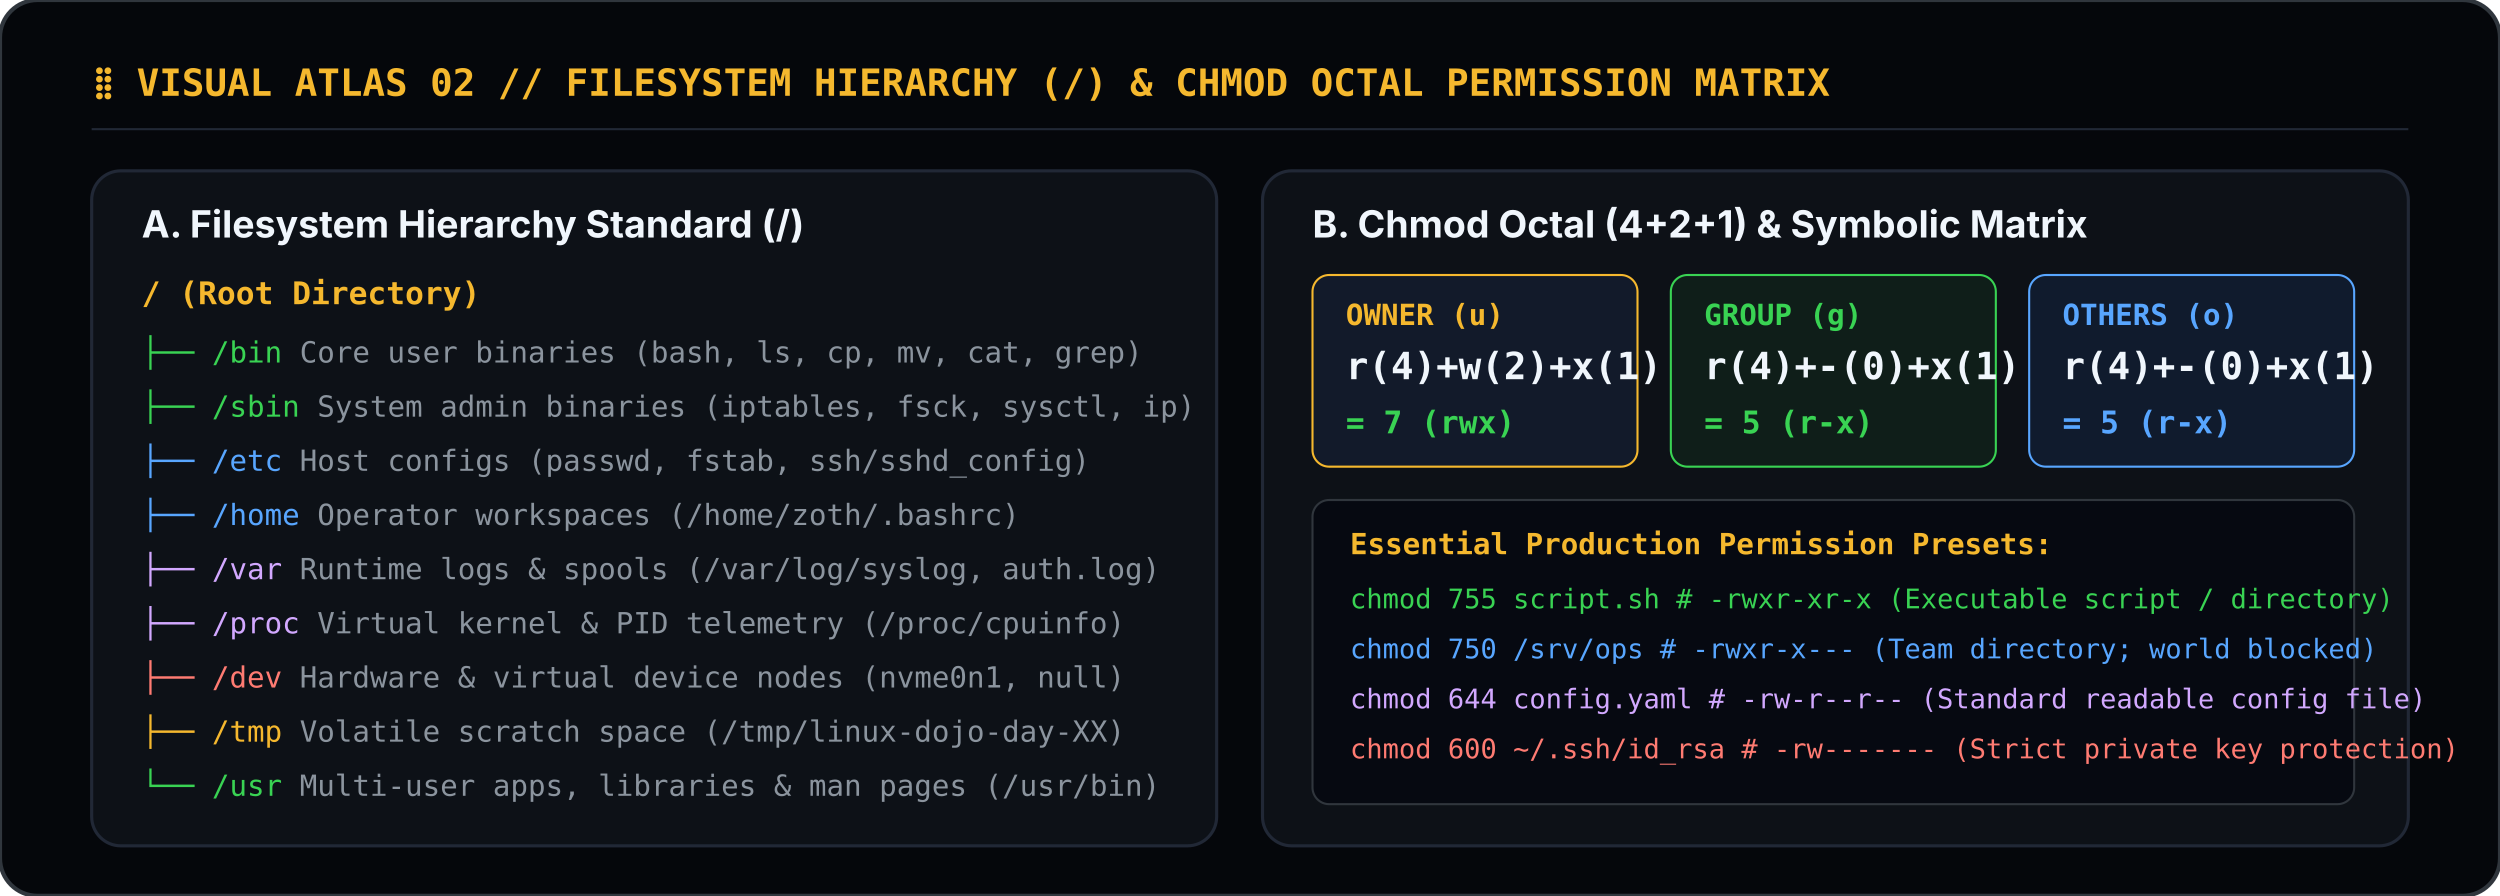
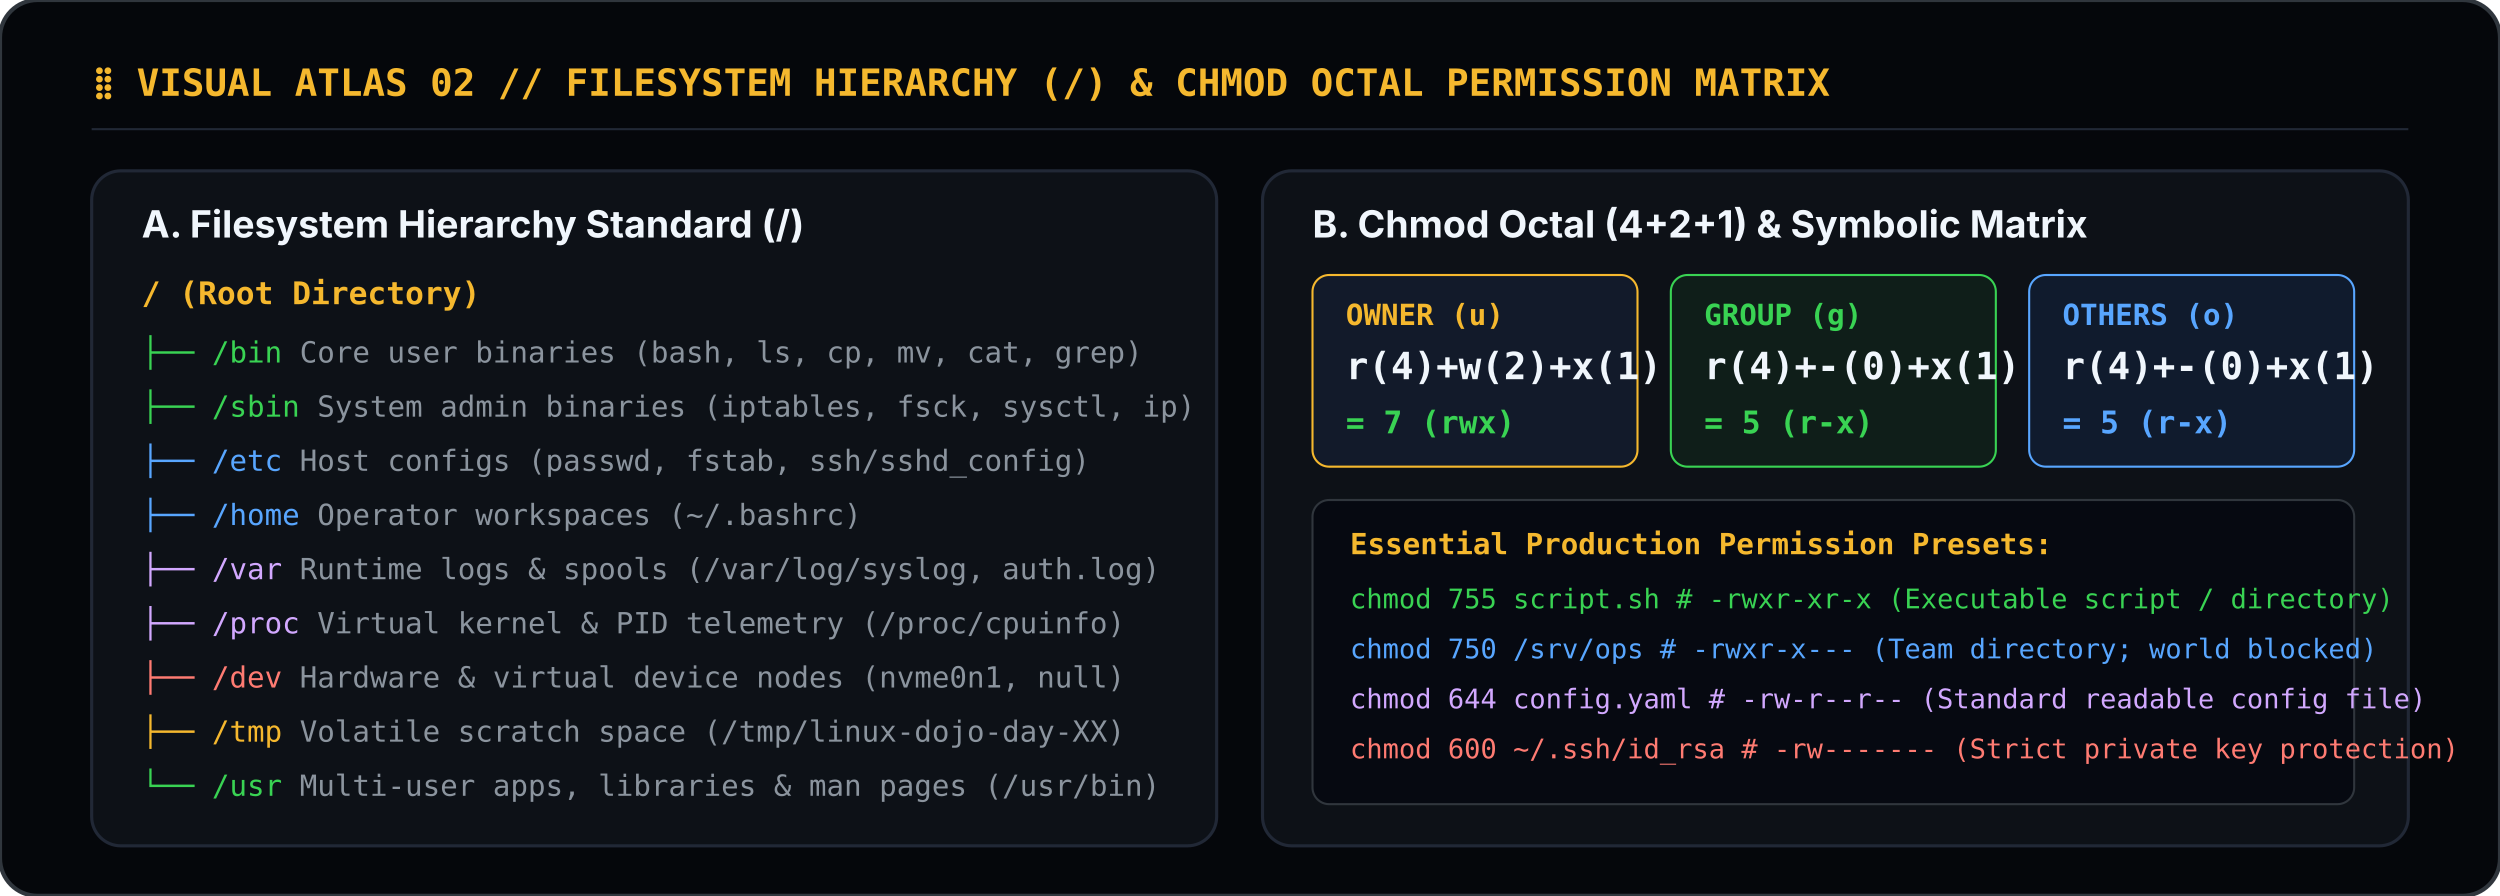
<svg xmlns="http://www.w3.org/2000/svg" viewBox="0 0 1200 430" role="img" aria-label="Linux Filesystem Hierarchy Standard (FHS) and Chmod Octal Matrix Diagram">
  <rect width="1200" height="430" rx="18" fill="#05070B" stroke="#30363D" stroke-width="2" />
  <text x="44" y="46" fill="#F5B82E" font-size="18" font-family="JetBrains Mono, monospace" font-weight="700">⣿ VISUAL ATLAS 02 // FILESYSTEM HIERARCHY (/) &amp; CHMOD OCTAL PERMISSION MATRIX</text>
  <line x1="44" y1="62" x2="1156" y2="62" stroke="#212836" stroke-width="1" />
  <rect x="44" y="82" width="540" height="324" rx="14" fill="#0D1117" stroke="#212836" stroke-width="1.5" />
  <text x="68" y="114" fill="#F0F6FC" font-size="18" font-family="Syne, Inter, sans-serif" font-weight="700">A. Filesystem Hierarchy Standard (/)</text>
  <text x="68" y="146" fill="#F5B82E" font-size="15" font-family="JetBrains Mono, monospace" font-weight="700">/ (Root Directory)</text>
  <text x="68" y="174" fill="#39D353" font-size="14" font-family="JetBrains Mono, monospace">├── /bin   <tspan fill="#8B949E">Core user binaries (bash, ls, cp, mv, cat, grep)</tspan>
  </text>
  <text x="68" y="200" fill="#39D353" font-size="14" font-family="JetBrains Mono, monospace">├── /sbin  <tspan fill="#8B949E">System admin binaries (iptables, fsck, sysctl, ip)</tspan>
  </text>
  <text x="68" y="226" fill="#58A6FF" font-size="14" font-family="JetBrains Mono, monospace">├── /etc   <tspan fill="#8B949E">Host configs (passwd, fstab, ssh/sshd_config)</tspan>
  </text>
-   <text x="68" y="252" fill="#58A6FF" font-size="14" font-family="JetBrains Mono, monospace">├── /home  <tspan fill="#8B949E">Operator workspaces (/home/zoth/.bashrc)</tspan>
+   <text x="68" y="252" fill="#58A6FF" font-size="14" font-family="JetBrains Mono, monospace">├── /home  <tspan fill="#8B949E">Operator workspaces (~/.bashrc)</tspan>
  </text>
  <text x="68" y="278" fill="#D2A8FF" font-size="14" font-family="JetBrains Mono, monospace">├── /var   <tspan fill="#8B949E">Runtime logs &amp; spools (/var/log/syslog, auth.log)</tspan>
  </text>
  <text x="68" y="304" fill="#D2A8FF" font-size="14" font-family="JetBrains Mono, monospace">├── /proc  <tspan fill="#8B949E">Virtual kernel &amp; PID telemetry (/proc/cpuinfo)</tspan>
  </text>
  <text x="68" y="330" fill="#FF7B72" font-size="14" font-family="JetBrains Mono, monospace">├── /dev   <tspan fill="#8B949E">Hardware &amp; virtual device nodes (nvme0n1, null)</tspan>
  </text>
  <text x="68" y="356" fill="#F5B82E" font-size="14" font-family="JetBrains Mono, monospace">├── /tmp   <tspan fill="#8B949E">Volatile scratch space (/tmp/linux-dojo-day-XX)</tspan>
  </text>
  <text x="68" y="382" fill="#39D353" font-size="14" font-family="JetBrains Mono, monospace">└── /usr   <tspan fill="#8B949E">Multi-user apps, libraries &amp; man pages (/usr/bin)</tspan>
  </text>
  <rect x="606" y="82" width="550" height="324" rx="14" fill="#0D1117" stroke="#212836" stroke-width="1.5" />
  <text x="630" y="114" fill="#F0F6FC" font-size="18" font-family="Syne, Inter, sans-serif" font-weight="700">B. Chmod Octal (4+2+1) &amp; Symbolic Matrix</text>
  <rect x="630" y="132" width="156" height="92" rx="8" fill="#121A2A" stroke="#F5B82E" />
  <text x="646" y="156" fill="#F5B82E" font-size="14" font-family="JetBrains Mono, monospace" font-weight="700">OWNER (u)</text>
  <text x="646" y="182" fill="#F0F6FC" font-size="18" font-family="JetBrains Mono, monospace" font-weight="700">r(4)+w(2)+x(1)</text>
  <text x="646" y="208" fill="#39D353" font-size="15" font-family="JetBrains Mono, monospace" font-weight="700">= 7 (rwx)</text>
  <rect x="802" y="132" width="156" height="92" rx="8" fill="#0F1E19" stroke="#39D353" />
  <text x="818" y="156" fill="#39D353" font-size="14" font-family="JetBrains Mono, monospace" font-weight="700">GROUP (g)</text>
  <text x="818" y="182" fill="#F0F6FC" font-size="18" font-family="JetBrains Mono, monospace" font-weight="700">r(4)+-(0)+x(1)</text>
  <text x="818" y="208" fill="#39D353" font-size="15" font-family="JetBrains Mono, monospace" font-weight="700">= 5 (r-x)</text>
  <rect x="974" y="132" width="156" height="92" rx="8" fill="#101B2D" stroke="#58A6FF" />
  <text x="990" y="156" fill="#58A6FF" font-size="14" font-family="JetBrains Mono, monospace" font-weight="700">OTHERS (o)</text>
  <text x="990" y="182" fill="#F0F6FC" font-size="18" font-family="JetBrains Mono, monospace" font-weight="700">r(4)+-(0)+x(1)</text>
  <text x="990" y="208" fill="#58A6FF" font-size="15" font-family="JetBrains Mono, monospace" font-weight="700">= 5 (r-x)</text>
  <rect x="630" y="240" width="500" height="146" rx="8" fill="#060911" stroke="#30363D" />
  <text x="648" y="266" fill="#F5B82E" font-size="14" font-family="JetBrains Mono, monospace" font-weight="700">Essential Production Permission Presets:</text>
  <text x="648" y="292" fill="#39D353" font-size="13" font-family="JetBrains Mono, monospace">chmod 755 script.sh      # -rwxr-xr-x (Executable script / directory)</text>
  <text x="648" y="316" fill="#58A6FF" font-size="13" font-family="JetBrains Mono, monospace">chmod 750 /srv/ops       # -rwxr-x--- (Team directory; world blocked)</text>
  <text x="648" y="340" fill="#D2A8FF" font-size="13" font-family="JetBrains Mono, monospace">chmod 644 config.yaml    # -rw-r--r-- (Standard readable config file)</text>
  <text x="648" y="364" fill="#FF7B72" font-size="13" font-family="JetBrains Mono, monospace">chmod 600 ~/.ssh/id_rsa  # -rw------- (Strict private key protection)</text>
</svg>
